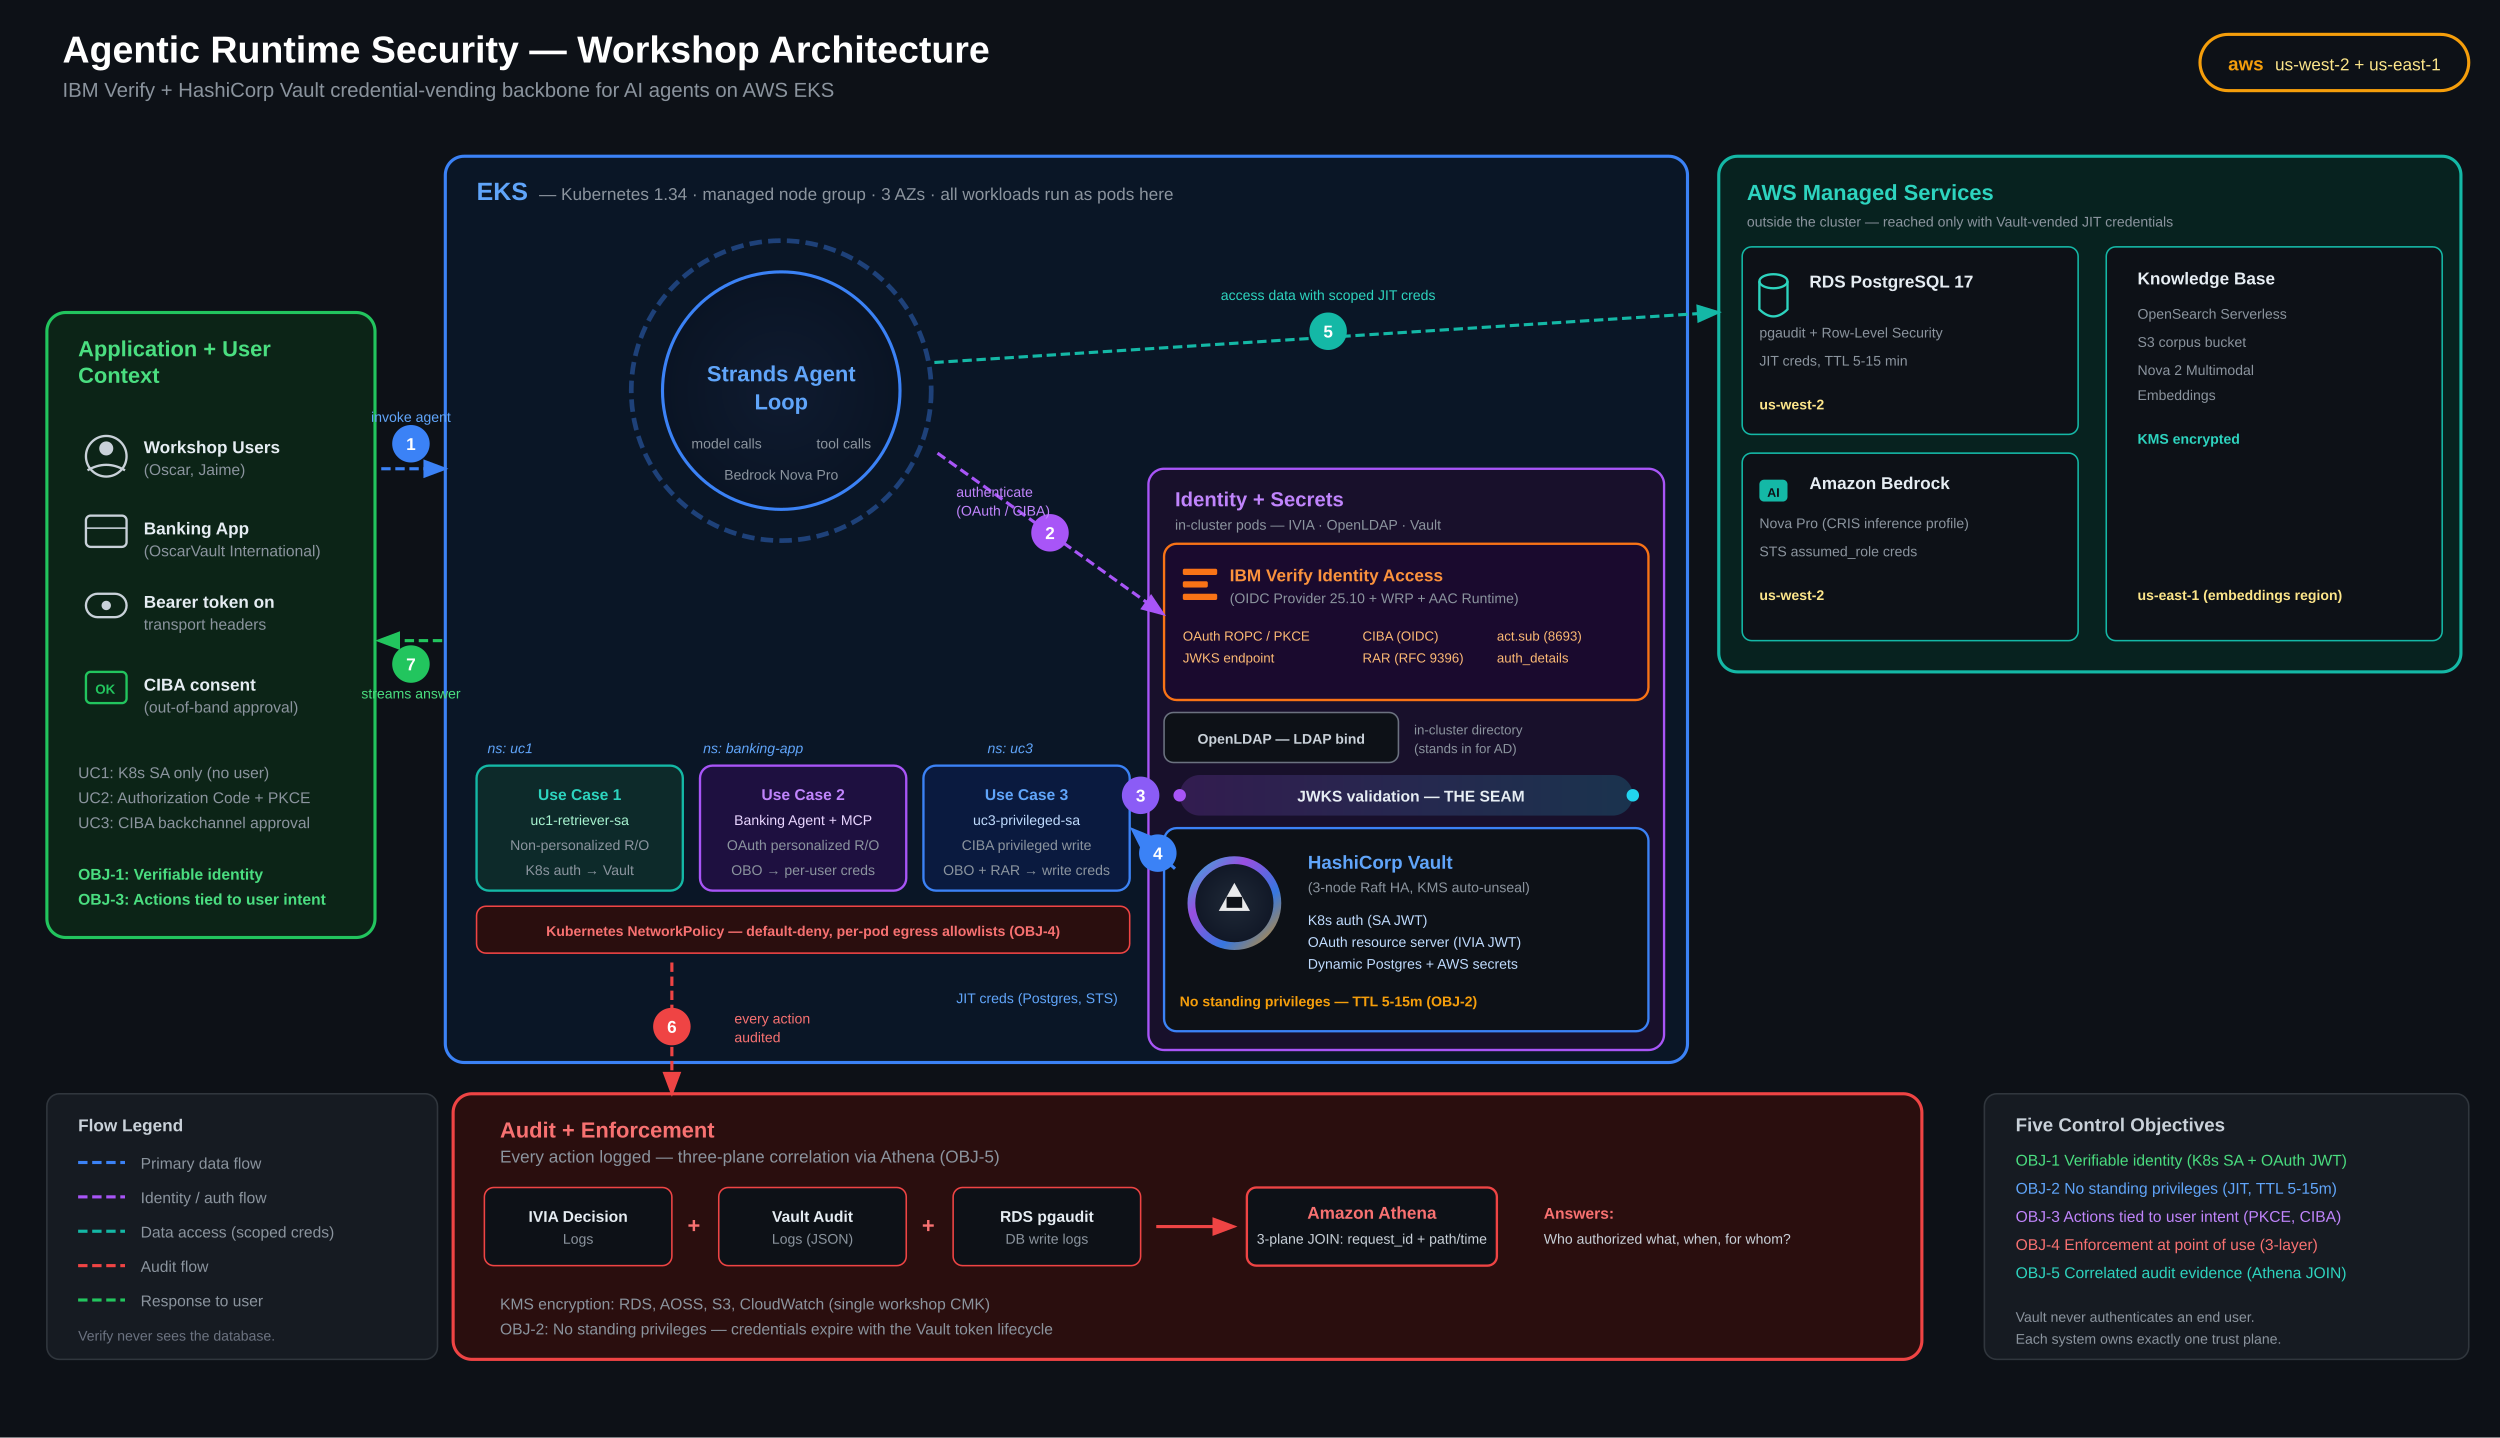
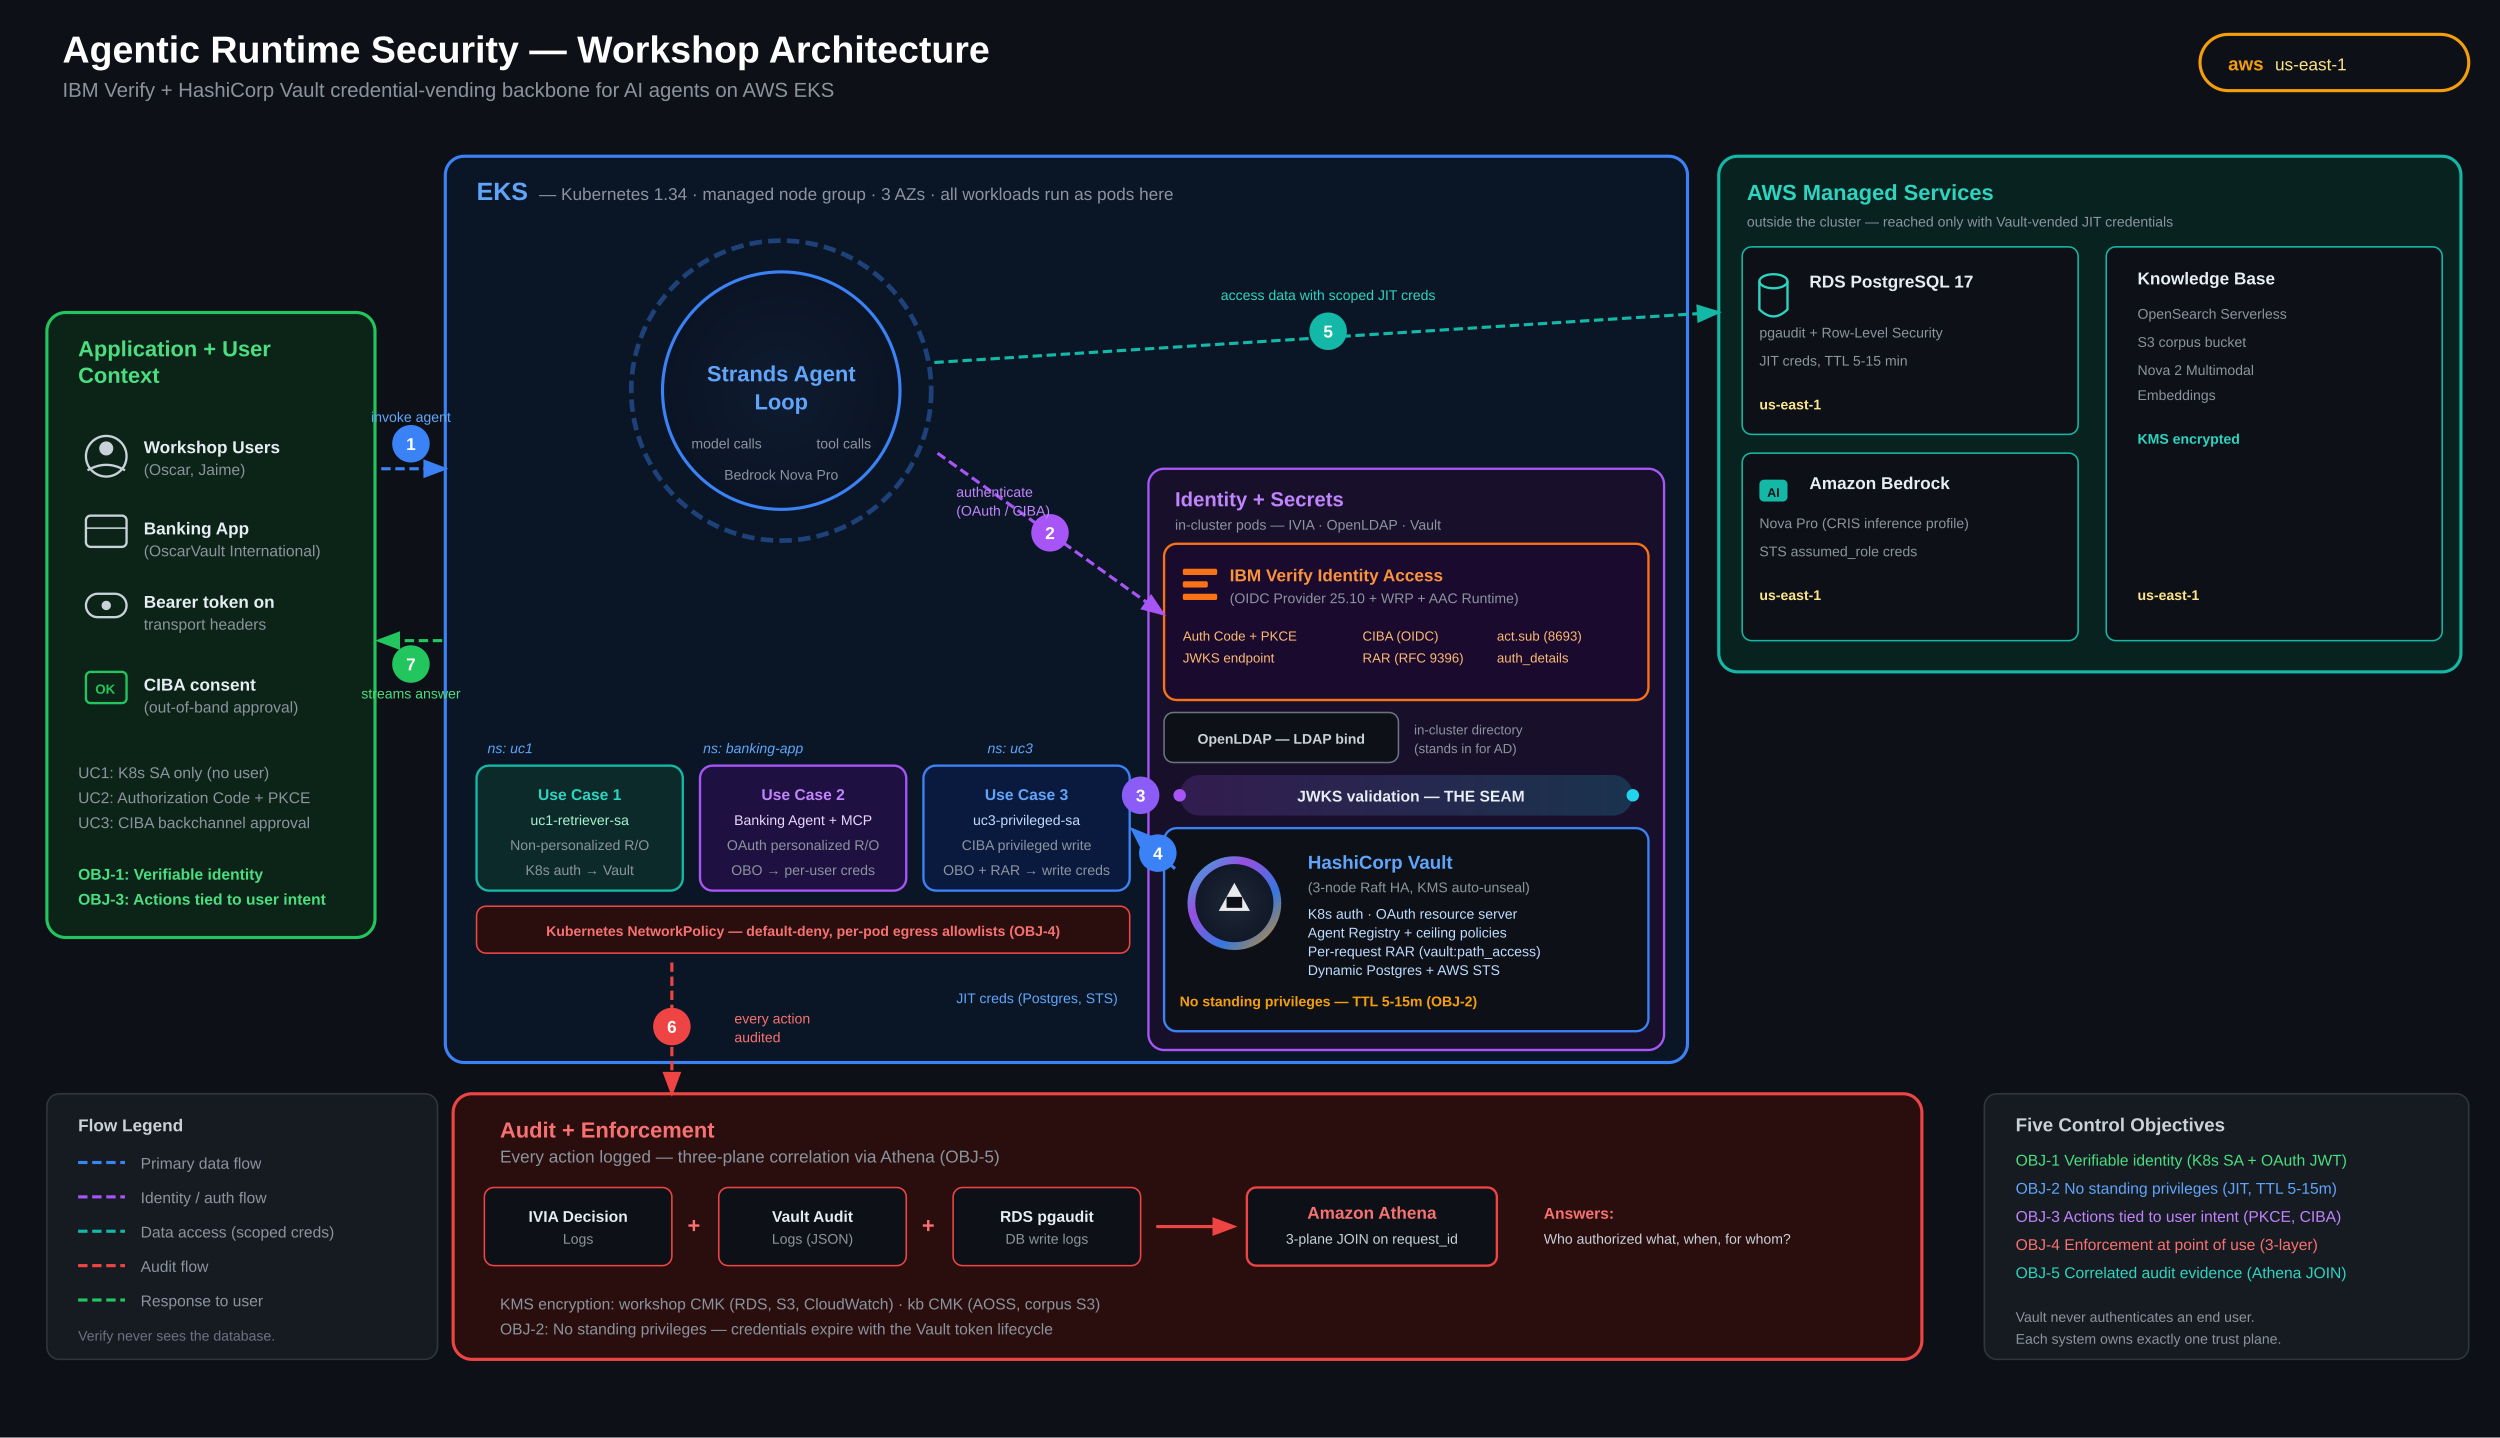
<svg xmlns="http://www.w3.org/2000/svg" viewBox="0 0 1600 920" width="1600" height="920" style="background:#0d1117; font-family: 'Segoe UI', 'Helvetica Neue', Arial, sans-serif;">
  <rect width="1600" height="920" fill="#0d1117" />
  <text x="40" y="40" fill="white" font-size="24" font-weight="bold">Agentic Runtime Security — Workshop Architecture</text>
  <text x="40" y="62" fill="#8b949e" font-size="13">IBM Verify + HashiCorp Vault credential-vending backbone for AI agents on AWS EKS</text>
  <rect x="1408" y="22" width="172" height="36" rx="18" fill="none" stroke="#f59e0b" stroke-width="2" />
  <text x="1426" y="45" fill="#f59e0b" font-size="12" font-weight="bold">aws</text>
-   <text x="1456" y="45" fill="#fde68a" font-size="11">us-west-2 + us-east-1</text>
+   <text x="1456" y="45" fill="#fde68a" font-size="11">us-east-1</text>
  <defs>
    <marker id="ao-blue" markerWidth="8" markerHeight="8" refX="6" refY="3" orient="auto">
      <path d="M0,0 L0,6 L8,3 z" fill="#3b82f6" />
    </marker>
    <marker id="ao-teal" markerWidth="8" markerHeight="8" refX="6" refY="3" orient="auto">
      <path d="M0,0 L0,6 L8,3 z" fill="#14b8a6" />
    </marker>
    <marker id="ao-purple" markerWidth="8" markerHeight="8" refX="6" refY="3" orient="auto">
      <path d="M0,0 L0,6 L8,3 z" fill="#a855f7" />
    </marker>
    <marker id="ao-red" markerWidth="8" markerHeight="8" refX="6" refY="3" orient="auto">
      <path d="M0,0 L0,6 L8,3 z" fill="#ef4444" />
    </marker>
    <marker id="ao-green" markerWidth="8" markerHeight="8" refX="6" refY="3" orient="auto">
      <path d="M0,0 L0,6 L8,3 z" fill="#22c55e" />
    </marker>
    <marker id="ao-gray" markerWidth="8" markerHeight="8" refX="6" refY="3" orient="auto">
      <path d="M0,0 L0,6 L8,3 z" fill="#6b7280" />
    </marker>
    <radialGradient id="agentRingD" cx="50%" cy="50%" r="50%">
      <stop offset="0%" stop-color="#0f1b30" />
      <stop offset="100%" stop-color="#0a1424" />
    </radialGradient>
    <radialGradient id="vaultCore" cx="50%" cy="50%" r="50%">
      <stop offset="0%" stop-color="#1f2937" />
      <stop offset="100%" stop-color="#111827" />
    </radialGradient>
    <linearGradient id="vaultRingGrad" x1="0%" y1="0%" x2="100%" y2="100%">
      <stop offset="0%" stop-color="#22d3ee" />
      <stop offset="33%" stop-color="#a855f7" />
      <stop offset="66%" stop-color="#3b82f6" />
      <stop offset="100%" stop-color="#f59e0b" />
    </linearGradient>
    <linearGradient id="seamGradD" x1="0%" y1="0%" x2="100%" y2="0%">
      <stop offset="0%" stop-color="#a855f7" />
      <stop offset="100%" stop-color="#22d3ee" />
    </linearGradient>
  </defs>
  <rect x="30" y="200" width="210" height="400" rx="12" fill="#0c2417" stroke="#22c55e" stroke-width="2" />
  <text x="50" y="228" fill="#4ade80" font-size="14" font-weight="bold">Application + User</text>
  <text x="50" y="245" fill="#4ade80" font-size="14" font-weight="bold">Context</text>
  <circle cx="68" cy="292" r="13" fill="none" stroke="#c9d1d9" stroke-width="1.5" />
  <circle cx="68" cy="287" r="4.5" fill="#c9d1d9" />
  <path d="M56,301 Q68,294 80,301" fill="none" stroke="#c9d1d9" stroke-width="1.5" />
  <text x="92" y="290" fill="#e6edf3" font-size="11" font-weight="600">Workshop Users</text>
  <text x="92" y="304" fill="#8b949e" font-size="10">(Oscar, Jaime)</text>
  <rect x="55" y="330" width="26" height="20" rx="3" fill="none" stroke="#c9d1d9" stroke-width="1.5" />
  <line x1="55" y1="338" x2="81" y2="338" stroke="#c9d1d9" stroke-width="1" />
  <text x="92" y="342" fill="#e6edf3" font-size="11" font-weight="600">Banking App</text>
  <text x="92" y="356" fill="#8b949e" font-size="10">(OscarVault International)</text>
  <rect x="55" y="380" width="26" height="15" rx="7.5" fill="none" stroke="#c9d1d9" stroke-width="1.5" />
  <circle cx="68" cy="387.5" r="3" fill="#c9d1d9" />
  <text x="92" y="389" fill="#e6edf3" font-size="11" font-weight="600">Bearer token on</text>
  <text x="92" y="403" fill="#8b949e" font-size="10">transport headers</text>
  <rect x="55" y="430" width="26" height="20" rx="3" fill="none" stroke="#22c55e" stroke-width="1.5" />
  <text x="61" y="444" fill="#22c55e" font-size="8.5" font-weight="bold">OK</text>
  <text x="92" y="442" fill="#e6edf3" font-size="11" font-weight="600">CIBA consent</text>
  <text x="92" y="456" fill="#8b949e" font-size="10">(out-of-band approval)</text>
  <text x="50" y="498" fill="#8b949e" font-size="10">UC1: K8s SA only (no user)</text>
  <text x="50" y="514" fill="#8b949e" font-size="10">UC2: Authorization Code + PKCE</text>
  <text x="50" y="530" fill="#8b949e" font-size="10">UC3: CIBA backchannel approval</text>
  <text x="50" y="563" fill="#4ade80" font-size="10" font-weight="bold">OBJ-1: Verifiable identity</text>
  <text x="50" y="579" fill="#4ade80" font-size="10" font-weight="bold">OBJ-3: Actions tied to user intent</text>
  <rect x="285" y="100" width="795" height="580" rx="12" fill="#0a1626" stroke="#3b82f6" stroke-width="2" />
  <text x="305" y="128" fill="#60a5fa" font-size="16" font-weight="bold">EKS</text>
  <text x="345" y="128" fill="#8b949e" font-size="11">— Kubernetes 1.34 · managed node group · 3 AZs · all workloads run as pods here</text>
  <circle cx="500" cy="250" r="96" fill="none" stroke="#3b82f6" stroke-width="3" stroke-dasharray="8,4" opacity="0.4" />
  <circle cx="500" cy="250" r="76" fill="url(#agentRingD)" stroke="#3b82f6" stroke-width="2" />
  <text x="500" y="244" fill="#60a5fa" font-size="14" font-weight="bold" text-anchor="middle">Strands Agent</text>
  <text x="500" y="262" fill="#60a5fa" font-size="14" font-weight="bold" text-anchor="middle">Loop</text>
  <text x="465" y="287" fill="#8b949e" font-size="9" text-anchor="middle">model calls</text>
  <text x="540" y="287" fill="#8b949e" font-size="9" text-anchor="middle">tool calls</text>
  <text x="500" y="307" fill="#8b949e" font-size="9" text-anchor="middle">Bedrock Nova Pro</text>
  <text x="312" y="482" fill="#60a5fa" font-size="9" font-style="italic">ns: uc1</text>
  <text x="450" y="482" fill="#60a5fa" font-size="9" font-style="italic">ns: banking-app</text>
  <text x="632" y="482" fill="#60a5fa" font-size="9" font-style="italic">ns: uc3</text>
  <rect x="305" y="490" width="132" height="80" rx="8" fill="#0d2a2a" stroke="#14b8a6" stroke-width="1.5" />
  <text x="371" y="512" fill="#2dd4bf" font-size="10" font-weight="bold" text-anchor="middle">Use Case 1</text>
  <text x="371" y="528" fill="#a7f3d0" font-size="9" text-anchor="middle">uc1-retriever-sa</text>
  <text x="371" y="544" fill="#8b949e" font-size="9" text-anchor="middle">Non-personalized R/O</text>
  <text x="371" y="560" fill="#8b949e" font-size="9" text-anchor="middle">K8s auth → Vault</text>
  <rect x="448" y="490" width="132" height="80" rx="8" fill="#1e1040" stroke="#a855f7" stroke-width="1.5" />
  <text x="514" y="512" fill="#c084fc" font-size="10" font-weight="bold" text-anchor="middle">Use Case 2</text>
  <text x="514" y="528" fill="#e9d5ff" font-size="9" text-anchor="middle">Banking Agent + MCP</text>
  <text x="514" y="544" fill="#8b949e" font-size="9" text-anchor="middle">OAuth personalized R/O</text>
  <text x="514" y="560" fill="#8b949e" font-size="9" text-anchor="middle">OBO → per-user creds</text>
  <rect x="591" y="490" width="132" height="80" rx="8" fill="#0a1a3f" stroke="#3b82f6" stroke-width="1.5" />
  <text x="657" y="512" fill="#60a5fa" font-size="10" font-weight="bold" text-anchor="middle">Use Case 3</text>
  <text x="657" y="528" fill="#bfdbfe" font-size="9" text-anchor="middle">uc3-privileged-sa</text>
  <text x="657" y="544" fill="#8b949e" font-size="9" text-anchor="middle">CIBA privileged write</text>
  <text x="657" y="560" fill="#8b949e" font-size="9" text-anchor="middle">OBO + RAR → write creds</text>
  <rect x="305" y="580" width="418" height="30" rx="6" fill="#2a0e0e" stroke="#ef4444" stroke-width="1" />
  <text x="514" y="599" fill="#f87171" font-size="9" font-weight="bold" text-anchor="middle">Kubernetes NetworkPolicy — default-deny, per-pod egress allowlists (OBJ-4)</text>
  <rect x="735" y="300" width="330" height="372" rx="10" fill="#18102b" stroke="#a855f7" stroke-width="1.5" />
  <text x="752" y="324" fill="#c084fc" font-size="13" font-weight="bold">Identity + Secrets</text>
  <text x="752" y="339" fill="#8b949e" font-size="9">in-cluster pods — IVIA · OpenLDAP · Vault</text>
  <rect x="745" y="348" width="310" height="100" rx="8" fill="#1a0a2e" stroke="#f97316" stroke-width="1.5" />
  <rect x="757" y="364" width="22" height="4" rx="1" fill="#f97316" />
  <rect x="757" y="372" width="16" height="4" rx="1" fill="#f97316" />
  <rect x="757" y="380" width="22" height="4" rx="1" fill="#f97316" />
  <text x="787" y="372" fill="#fb923c" font-size="11" font-weight="bold">IBM Verify Identity Access</text>
  <text x="787" y="386" fill="#8b949e" font-size="9">(OIDC Provider 25.10 + WRP + AAC Runtime)</text>
-   <text x="757" y="410" fill="#fdba74" font-size="8.5">OAuth ROPC / PKCE</text>
+   <text x="757" y="410" fill="#fdba74" font-size="8.5">Auth Code + PKCE</text>
  <text x="872" y="410" fill="#fdba74" font-size="8.5">CIBA (OIDC)</text>
  <text x="958" y="410" fill="#fdba74" font-size="8.5">act.sub (8693)</text>
  <text x="757" y="424" fill="#fdba74" font-size="8.5">JWKS endpoint</text>
  <text x="872" y="424" fill="#fdba74" font-size="8.5">RAR (RFC 9396)</text>
  <text x="958" y="424" fill="#fdba74" font-size="8.5">auth_details</text>
  <rect x="745" y="456" width="150" height="32" rx="6" fill="#0d1117" stroke="#6b7280" stroke-width="1" />
  <text x="820" y="476" fill="#c9d1d9" font-size="9" font-weight="600" text-anchor="middle">OpenLDAP — LDAP bind</text>
  <text x="905" y="470" fill="#8b949e" font-size="8.5">in-cluster directory</text>
  <text x="905" y="482" fill="#8b949e" font-size="8.5">(stands in for AD)</text>
  <rect x="755" y="496" width="290" height="26" rx="13" fill="url(#seamGradD)" opacity="0.18" />
  <line x1="755" y1="509" x2="1045" y2="509" stroke="url(#seamGradD)" stroke-width="3" />
  <text x="903" y="513" fill="#e6edf3" font-size="10" font-weight="bold" text-anchor="middle">JWKS validation — THE SEAM</text>
  <circle cx="755" cy="509" r="4" fill="#a855f7" />
  <circle cx="1045" cy="509" r="4" fill="#22d3ee" />
  <rect x="745" y="530" width="310" height="130" rx="8" fill="#0d1117" stroke="#3b82f6" stroke-width="1.5" />
  <circle cx="790" cy="578" r="30" fill="url(#vaultRingGrad)" opacity="0.9" />
  <circle cx="790" cy="578" r="25" fill="url(#vaultCore)" />
  <polygon points="790,565 780,583 800,583" fill="white" opacity="0.9" />
  <rect x="785" y="574" width="10" height="7" fill="#0d1117" />
  <text x="837" y="556" fill="#60a5fa" font-size="12" font-weight="bold">HashiCorp Vault</text>
  <text x="837" y="571" fill="#8b949e" font-size="9">(3-node Raft HA, KMS auto-unseal)</text>
-   <text x="837" y="592" fill="#bfdbfe" font-size="9">K8s auth (SA JWT)</text>
-   <text x="837" y="606" fill="#bfdbfe" font-size="9">OAuth resource server (IVIA JWT)</text>
-   <text x="837" y="620" fill="#bfdbfe" font-size="9">Dynamic Postgres + AWS secrets</text>
+   <text x="837" y="588" fill="#bfdbfe" font-size="9">K8s auth · OAuth resource server</text>
+   <text x="837" y="600" fill="#bfdbfe" font-size="9">Agent Registry + ceiling policies</text>
+   <text x="837" y="612" fill="#bfdbfe" font-size="9">Per-request RAR (vault:path_access)</text>
+   <text x="837" y="624" fill="#bfdbfe" font-size="9">Dynamic Postgres + AWS STS</text>
  <text x="755" y="644" fill="#f59e0b" font-size="9" font-weight="bold">No standing privileges — TTL 5-15m (OBJ-2)</text>
  <rect x="1100" y="100" width="475" height="330" rx="12" fill="#07221f" stroke="#14b8a6" stroke-width="2" />
  <text x="1118" y="128" fill="#2dd4bf" font-size="14" font-weight="bold">AWS Managed Services</text>
  <text x="1118" y="145" fill="#8b949e" font-size="9">outside the cluster — reached only with Vault-vended JIT credentials</text>
  <rect x="1115" y="158" width="215" height="120" rx="6" fill="#0d1117" stroke="#14b8a6" stroke-width="1" />
  <ellipse cx="1135" cy="180" rx="9" ry="4.5" fill="none" stroke="#2dd4bf" stroke-width="1.5" />
  <path d="M1126,180 L1126,198 Q1135,207 1144,198 L1144,180" fill="none" stroke="#2dd4bf" stroke-width="1.5" />
  <text x="1158" y="184" fill="#e6edf3" font-size="11" font-weight="600">RDS PostgreSQL 17</text>
  <text x="1126" y="216" fill="#8b949e" font-size="9">pgaudit + Row-Level Security</text>
  <text x="1126" y="234" fill="#8b949e" font-size="9">JIT creds, TTL 5-15 min</text>
-   <text x="1126" y="262" fill="#fde68a" font-size="9" font-weight="bold">us-west-2</text>
+   <text x="1126" y="262" fill="#fde68a" font-size="9" font-weight="bold">us-east-1</text>
  <rect x="1115" y="290" width="215" height="120" rx="6" fill="#0d1117" stroke="#14b8a6" stroke-width="1" />
  <rect x="1126" y="307" width="18" height="14" rx="3" fill="#14b8a6" />
  <text x="1131" y="318" fill="#0d1117" font-size="8" font-weight="bold">AI</text>
  <text x="1158" y="313" fill="#e6edf3" font-size="11" font-weight="600">Amazon Bedrock</text>
  <text x="1126" y="338" fill="#8b949e" font-size="9">Nova Pro (CRIS inference profile)</text>
  <text x="1126" y="356" fill="#8b949e" font-size="9">STS assumed_role creds</text>
-   <text x="1126" y="384" fill="#fde68a" font-size="9" font-weight="bold">us-west-2</text>
+   <text x="1126" y="384" fill="#fde68a" font-size="9" font-weight="bold">us-east-1</text>
  <rect x="1348" y="158" width="215" height="252" rx="6" fill="#0d1117" stroke="#14b8a6" stroke-width="1" />
  <text x="1368" y="182" fill="#e6edf3" font-size="11" font-weight="600">Knowledge Base</text>
  <text x="1368" y="204" fill="#8b949e" font-size="9">OpenSearch Serverless</text>
  <text x="1368" y="222" fill="#8b949e" font-size="9">S3 corpus bucket</text>
  <text x="1368" y="240" fill="#8b949e" font-size="9">Nova 2 Multimodal</text>
  <text x="1368" y="256" fill="#8b949e" font-size="9">Embeddings</text>
  <text x="1368" y="284" fill="#2dd4bf" font-size="9" font-weight="bold">KMS encrypted</text>
-   <text x="1368" y="384" fill="#fde68a" font-size="9" font-weight="bold">us-east-1 (embeddings region)</text>
+   <text x="1368" y="384" fill="#fde68a" font-size="9" font-weight="bold">us-east-1</text>
  <rect x="290" y="700" width="940" height="170" rx="12" fill="#2a0e0e" stroke="#ef4444" stroke-width="2" />
  <text x="320" y="728" fill="#f87171" font-size="14" font-weight="bold">Audit + Enforcement</text>
  <text x="320" y="744" fill="#8b949e" font-size="11">Every action logged — three-plane correlation via Athena (OBJ-5)</text>
  <rect x="310" y="760" width="120" height="50" rx="6" fill="#0d1117" stroke="#ef4444" stroke-width="1" />
  <text x="370" y="782" fill="#e6edf3" font-size="10" font-weight="600" text-anchor="middle">IVIA Decision</text>
  <text x="370" y="796" fill="#8b949e" font-size="9" text-anchor="middle">Logs</text>
  <text x="440" y="789" fill="#f87171" font-size="14" font-weight="bold">+</text>
  <rect x="460" y="760" width="120" height="50" rx="6" fill="#0d1117" stroke="#ef4444" stroke-width="1" />
  <text x="520" y="782" fill="#e6edf3" font-size="10" font-weight="600" text-anchor="middle">Vault Audit</text>
  <text x="520" y="796" fill="#8b949e" font-size="9" text-anchor="middle">Logs (JSON)</text>
  <text x="590" y="789" fill="#f87171" font-size="14" font-weight="bold">+</text>
  <rect x="610" y="760" width="120" height="50" rx="6" fill="#0d1117" stroke="#ef4444" stroke-width="1" />
  <text x="670" y="782" fill="#e6edf3" font-size="10" font-weight="600" text-anchor="middle">RDS pgaudit</text>
  <text x="670" y="796" fill="#8b949e" font-size="9" text-anchor="middle">DB write logs</text>
  <line x1="740" y1="785" x2="788" y2="785" stroke="#ef4444" stroke-width="2" marker-end="url(#ao-red)" />
  <rect x="798" y="760" width="160" height="50" rx="6" fill="#0d1117" stroke="#ef4444" stroke-width="1.5" />
  <text x="878" y="780" fill="#f87171" font-size="11" font-weight="bold" text-anchor="middle">Amazon Athena</text>
-   <text x="878" y="796" fill="#c9d1d9" font-size="9" text-anchor="middle">3-plane JOIN: request_id + path/time</text>
+   <text x="878" y="796" fill="#c9d1d9" font-size="9" text-anchor="middle">3-plane JOIN on request_id</text>
  <rect x="978" y="760" width="240" height="50" rx="6" fill="#2a0e0e" stroke="none" />
  <text x="988" y="780" fill="#f87171" font-size="10" font-weight="bold">Answers:</text>
  <text x="988" y="796" fill="#c9d1d9" font-size="9">Who authorized what, when, for whom?</text>
-   <text x="320" y="838" fill="#8b949e" font-size="10">KMS encryption: RDS, AOSS, S3, CloudWatch (single workshop CMK)</text>
+   <text x="320" y="838" fill="#8b949e" font-size="10">KMS encryption: workshop CMK (RDS, S3, CloudWatch) · kb CMK (AOSS, corpus S3)</text>
  <text x="320" y="854" fill="#8b949e" font-size="10">OBJ-2: No standing privileges — credentials expire with the Vault token lifecycle</text>
  <line x1="244" y1="300" x2="283" y2="300" stroke="#3b82f6" stroke-width="2" stroke-dasharray="6,3" marker-end="url(#ao-blue)" />
  <circle cx="263" cy="284" r="12" fill="#3b82f6" />
  <text x="263" y="288" fill="white" font-size="11" font-weight="bold" text-anchor="middle">1</text>
  <text x="263" y="270" fill="#60a5fa" font-size="9" text-anchor="middle">invoke agent</text>
  <line x1="600" y1="290" x2="743" y2="392" stroke="#a855f7" stroke-width="2" stroke-dasharray="6,3" marker-end="url(#ao-purple)" />
  <circle cx="672" cy="341" r="12" fill="#a855f7" />
  <text x="672" y="345" fill="white" font-size="11" font-weight="bold" text-anchor="middle">2</text>
  <text x="612" y="318" fill="#c084fc" font-size="9">authenticate</text>
  <text x="612" y="330" fill="#c084fc" font-size="9">(OAuth / CIBA)</text>
  <circle cx="730" cy="509" r="12" fill="#8b5cf6" />
  <text x="730" y="513" fill="white" font-size="11" font-weight="bold" text-anchor="middle">3</text>
  <line x1="752" y1="556" x2="726" y2="532" stroke="#3b82f6" stroke-width="2" stroke-dasharray="6,3" marker-end="url(#ao-blue)" />
  <circle cx="741" cy="546" r="12" fill="#3b82f6" />
  <text x="741" y="550" fill="white" font-size="11" font-weight="bold" text-anchor="middle">4</text>
  <text x="612" y="642" fill="#60a5fa" font-size="9">JIT creds (Postgres, STS)</text>
  <line x1="598" y1="232" x2="1098" y2="200" stroke="#14b8a6" stroke-width="2" stroke-dasharray="6,3" marker-end="url(#ao-teal)" />
  <circle cx="850" cy="212" r="12" fill="#14b8a6" />
  <text x="850" y="216" fill="white" font-size="11" font-weight="bold" text-anchor="middle">5</text>
  <text x="850" y="192" fill="#2dd4bf" font-size="9" text-anchor="middle">access data with scoped JIT creds</text>
  <line x1="430" y1="616" x2="430" y2="698" stroke="#ef4444" stroke-width="2" stroke-dasharray="6,3" marker-end="url(#ao-red)" />
  <circle cx="430" cy="657" r="12" fill="#ef4444" />
  <text x="430" y="661" fill="white" font-size="11" font-weight="bold" text-anchor="middle">6</text>
  <text x="470" y="655" fill="#f87171" font-size="9">every action</text>
  <text x="470" y="667" fill="#f87171" font-size="9">audited</text>
  <line x1="283" y1="410" x2="244" y2="410" stroke="#22c55e" stroke-width="2" stroke-dasharray="6,3" marker-end="url(#ao-green)" />
  <circle cx="263" cy="425" r="12" fill="#22c55e" />
  <text x="263" y="429" fill="white" font-size="11" font-weight="bold" text-anchor="middle">7</text>
  <text x="263" y="447" fill="#4ade80" font-size="9" text-anchor="middle">streams answer</text>
  <rect x="30" y="700" width="250" height="170" rx="8" fill="#161b22" stroke="#30363d" stroke-width="1" />
  <text x="50" y="724" fill="#c9d1d9" font-size="11" font-weight="bold">Flow Legend</text>
  <line x1="50" y1="744" x2="80" y2="744" stroke="#3b82f6" stroke-width="2" stroke-dasharray="6,3" />
  <text x="90" y="748" fill="#8b949e" font-size="10">Primary data flow</text>
  <line x1="50" y1="766" x2="80" y2="766" stroke="#a855f7" stroke-width="2" stroke-dasharray="6,3" />
  <text x="90" y="770" fill="#8b949e" font-size="10">Identity / auth flow</text>
  <line x1="50" y1="788" x2="80" y2="788" stroke="#14b8a6" stroke-width="2" stroke-dasharray="6,3" />
  <text x="90" y="792" fill="#8b949e" font-size="10">Data access (scoped creds)</text>
  <line x1="50" y1="810" x2="80" y2="810" stroke="#ef4444" stroke-width="2" stroke-dasharray="6,3" />
  <text x="90" y="814" fill="#8b949e" font-size="10">Audit flow</text>
  <line x1="50" y1="832" x2="80" y2="832" stroke="#22c55e" stroke-width="2" stroke-dasharray="6,3" />
  <text x="90" y="836" fill="#8b949e" font-size="10">Response to user</text>
  <text x="50" y="858" fill="#6b7280" font-size="9">Verify never sees the database.</text>
  <rect x="1270" y="700" width="310" height="170" rx="8" fill="#161b22" stroke="#30363d" stroke-width="1" />
  <text x="1290" y="724" fill="#c9d1d9" font-size="12" font-weight="bold">Five Control Objectives</text>
  <text x="1290" y="746" fill="#4ade80" font-size="10">OBJ-1  Verifiable identity (K8s SA + OAuth JWT)</text>
  <text x="1290" y="764" fill="#60a5fa" font-size="10">OBJ-2  No standing privileges (JIT, TTL 5-15m)</text>
  <text x="1290" y="782" fill="#c084fc" font-size="10">OBJ-3  Actions tied to user intent (PKCE, CIBA)</text>
  <text x="1290" y="800" fill="#f87171" font-size="10">OBJ-4  Enforcement at point of use (3-layer)</text>
  <text x="1290" y="818" fill="#2dd4bf" font-size="10">OBJ-5  Correlated audit evidence (Athena JOIN)</text>
  <text x="1290" y="846" fill="#8b949e" font-size="9">Vault never authenticates an end user.</text>
  <text x="1290" y="860" fill="#8b949e" font-size="9">Each system owns exactly one trust plane.</text>
</svg>
